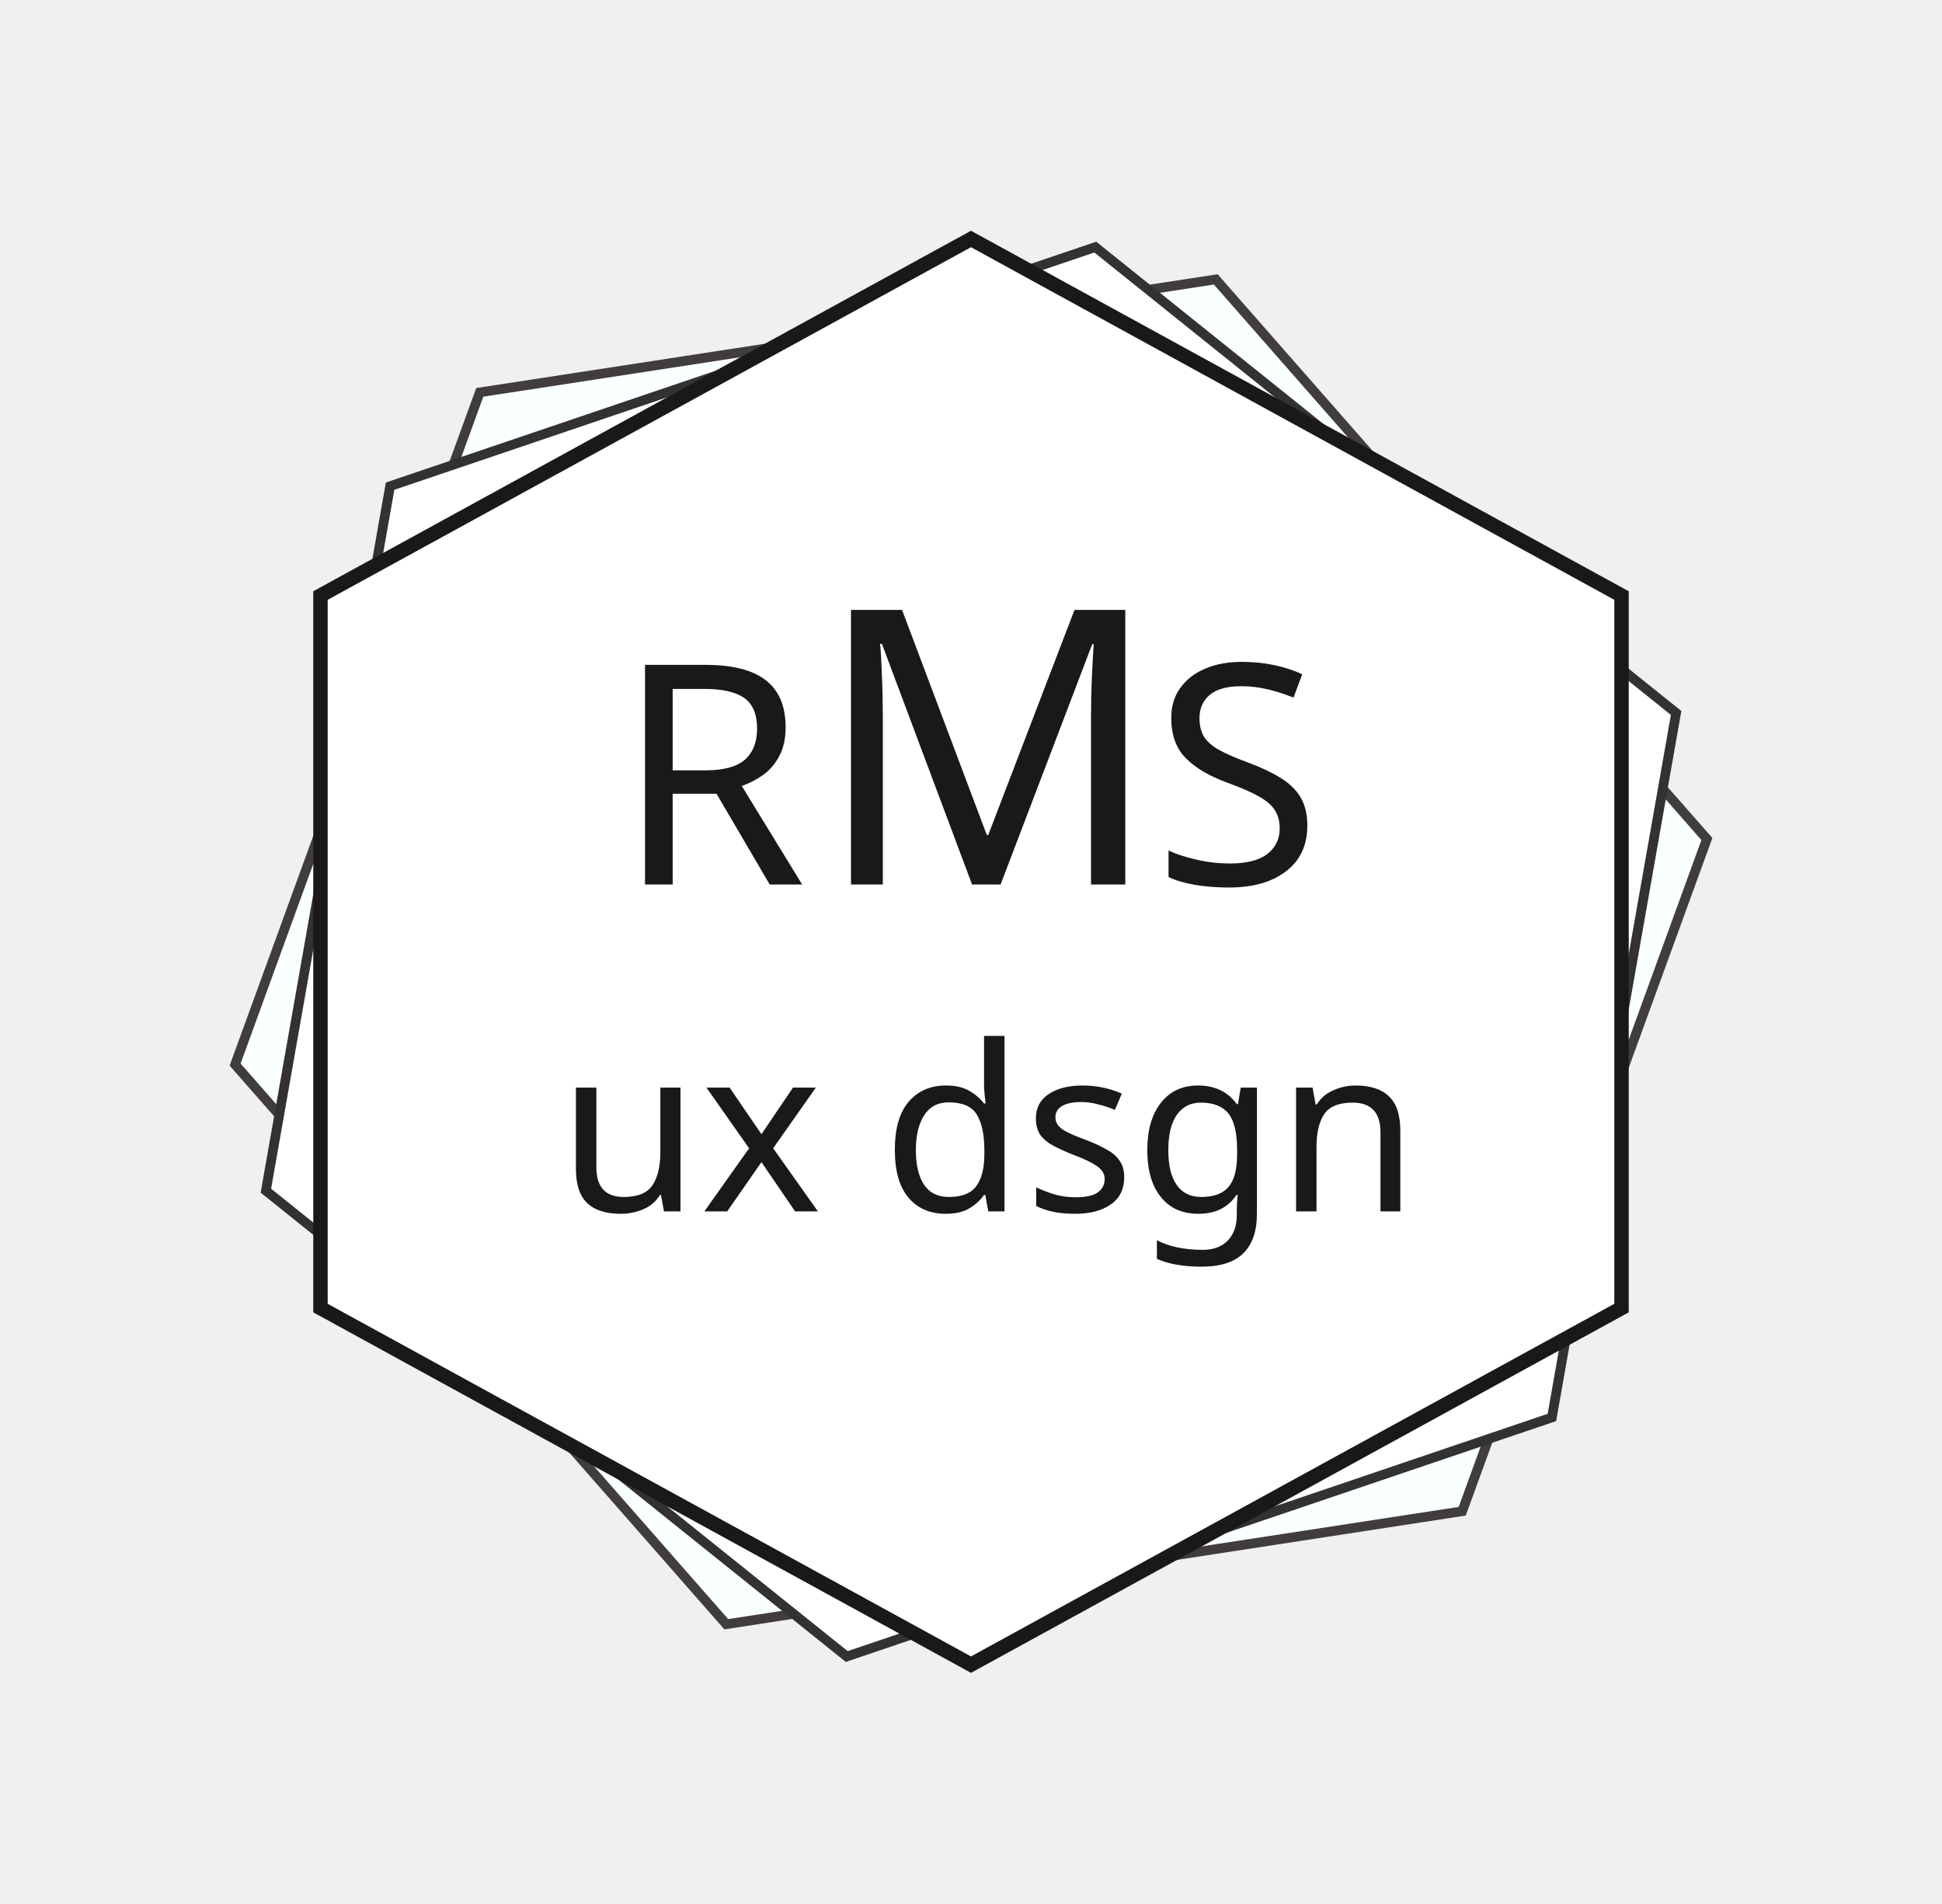
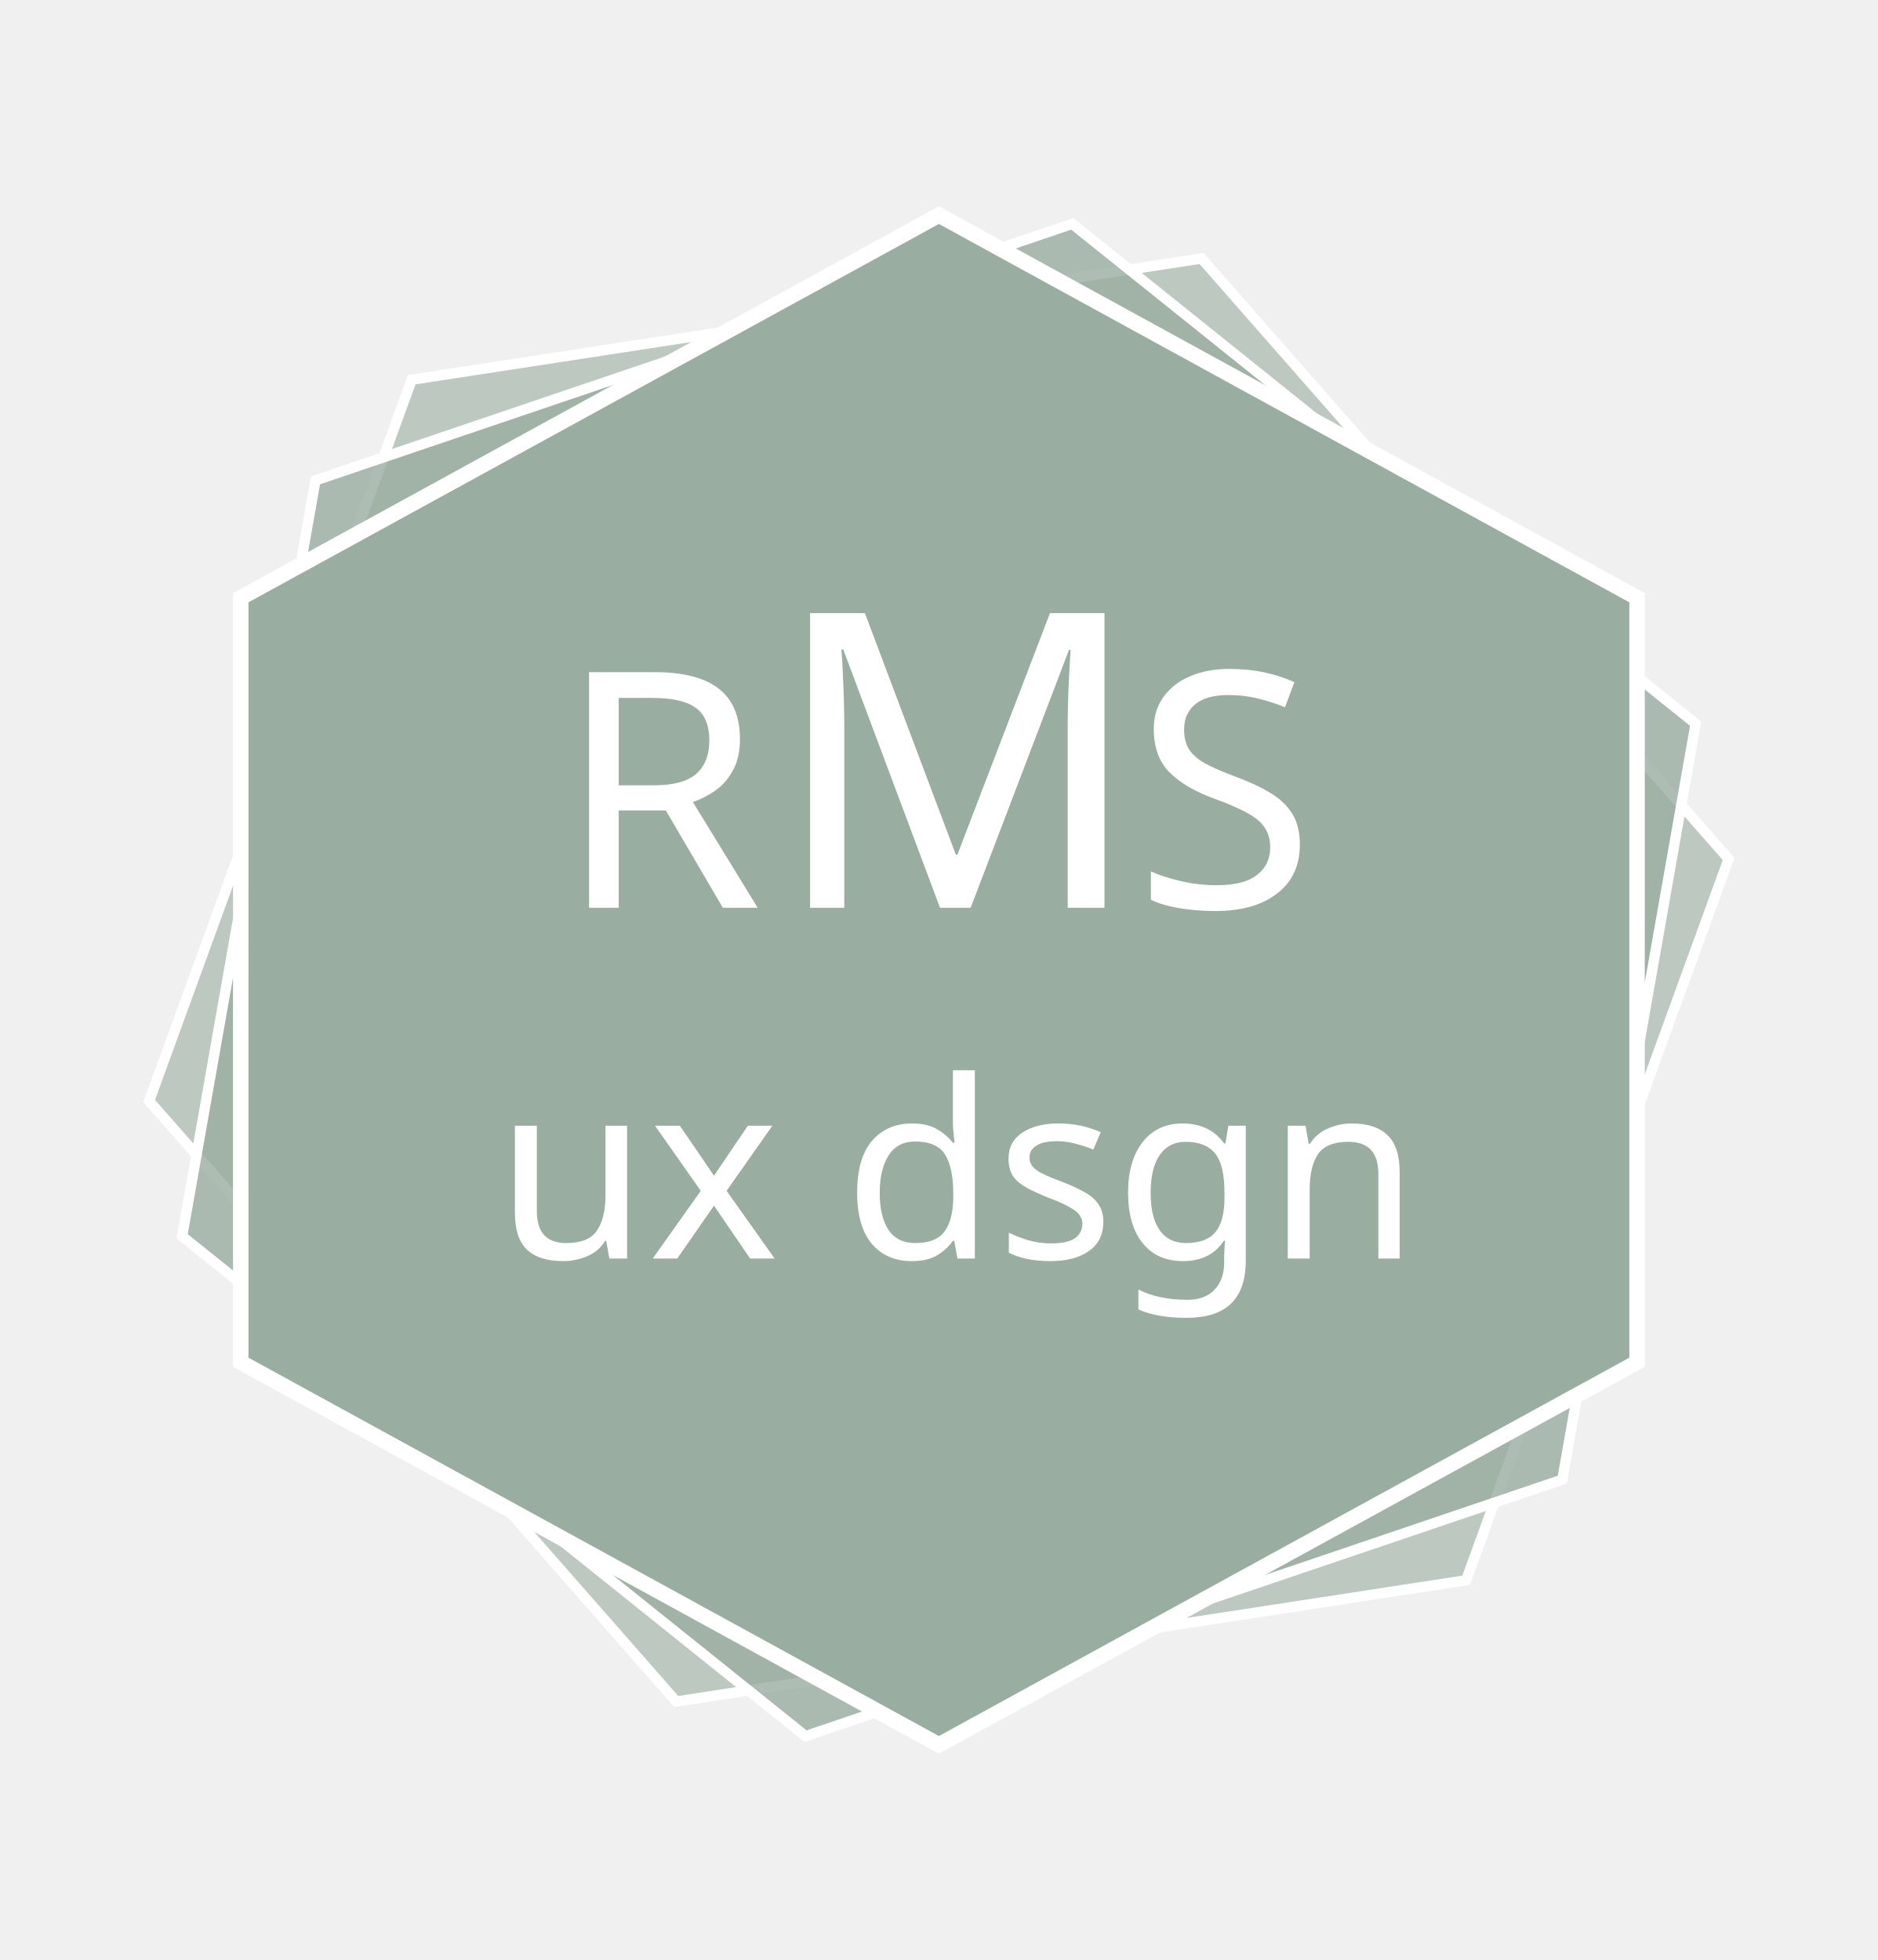
- <svg xmlns="http://www.w3.org/2000/svg" width="101px" height="99px" viewBox="0 0 101 99" version="1.1">
+ <svg xmlns="http://www.w3.org/2000/svg" width="91px" height="95px" viewBox="0 0 91 95" version="1.1">
+   <defs>
+     <filter id="filter-1">
+       <feColorMatrix in="SourceGraphic" type="matrix" values="0 0 0 0 1 0 0 0 0 1 0 0 0 0 1 0 0 0 1 0" />
+     </filter>
+   </defs>
  <g id="Page-1" stroke="none" stroke-width="1" fill="none" fill-rule="evenodd">
-     <g id="Logo-1.E">
-       <path d="M50.5,12.285 L84.458,30.898 L84.458,68.102 L50.5,86.715 L16.542,68.102 L16.542,30.898 L50.5,12.285 Z" id="Polygon" stroke="#413D3D" stroke-width="0.5" fill="#FAFFFF" transform="translate(50.5, 49.5) rotate(20) translate(-50.5, -49.5) " />
-       <path d="M50.5,12.285 L84.458,30.898 L84.458,68.102 L50.5,86.715 L16.542,68.102 L16.542,30.898 L50.5,12.285 Z" id="Polygon" stroke="#333131" stroke-width="0.5" fill="#FFFFFF" transform="translate(50.5, 49.5) rotate(10) translate(-50.5, -49.5) " />
-       <path d="M50.5,12.428 L84.333,30.972 L84.333,68.028 L50.5,86.572 L16.667,68.028 L16.667,30.972 L50.5,12.428 Z" id="Polygon" stroke="#1A1818" stroke-width="0.75" fill="#FFFFFF" />
-       <g id="Group" transform="translate(29, 31)" fill="#1A1818">
-         <text id="RMS" font-family="RalewayRoman-ExtraLight, Raleway" font-size="16" font-weight="300">
-           <tspan x="3" y="15">R</tspan>
-           <tspan x="13.321" y="15" font-size="20">M</tspan>
-           <tspan x="30.96" y="15">S</tspan>
-         </text>
-         <text id="ux-dsgn" font-family="RalewayRoman-Regular, Raleway" font-size="12" font-weight="normal">
-           <tspan x="0" y="32">ux dsgn</tspan>
-         </text>
+     <g id="rmsuxdesignlogo">
+       <polygon id="Polygon" stroke="#FFFFFF" stroke-width="0.5" fill-opacity="0.6" fill="#9AADA1" fill-rule="nonzero" transform="translate(45.5, 47.5) rotate(20) translate(-45.5, -47.5) " points="45.5 10.285 79.458 28.898 79.458 66.102 45.5 84.715 11.542 66.102 11.542 28.898" />
+       <polygon id="Polygon" stroke="#FFFFFF" stroke-width="0.5" fill-opacity="0.8" fill="#9AADA1" fill-rule="nonzero" transform="translate(45.5, 47.5) rotate(10) translate(-45.5, -47.5) " points="45.5 10.285 79.458 28.898 79.458 66.102 45.5 84.715 11.542 66.102 11.542 28.898" />
+       <polygon id="Polygon" stroke="#FFFFFF" stroke-width="0.75" fill="#9AADA1" fill-rule="nonzero" points="45.5 10.428 79.333 28.972 79.333 66.028 45.5 84.572 11.667 66.028 11.667 28.972" />
+       <g id="Group" transform="translate(24, 25)">
+         <g filter="url(#filter-1)" font-family="Raleway-Thin, Raleway" font-weight="300" id="RMS">
+           <g transform="translate(3, 0)">
+             <text id="R" fill="#FAF7F2" fill-rule="nonzero" font-size="16">
+               <tspan x="0" y="19">R</tspan>
+             </text>
+             <text id="M" fill="#FAF7F2" fill-rule="nonzero" font-size="20">
+               <tspan x="10.321" y="19">M</tspan>
+             </text>
+             <text id="S" fill="#FAF7F2" fill-rule="nonzero" font-size="16">
+               <tspan x="27.96" y="19">S</tspan>
+             </text>
+           </g>
+         </g>
+         <g id="ux-dsgn" transform="translate(0, 25)" fill="#FFFFFF" fill-rule="nonzero" font-family="RalewayRoman-Regular, Raleway" font-size="12" font-weight="normal">
+           <text>
+             <tspan x="0" y="11">ux dsgn</tspan>
+           </text>
+         </g>
      </g>
    </g>
  </g>
</svg>
